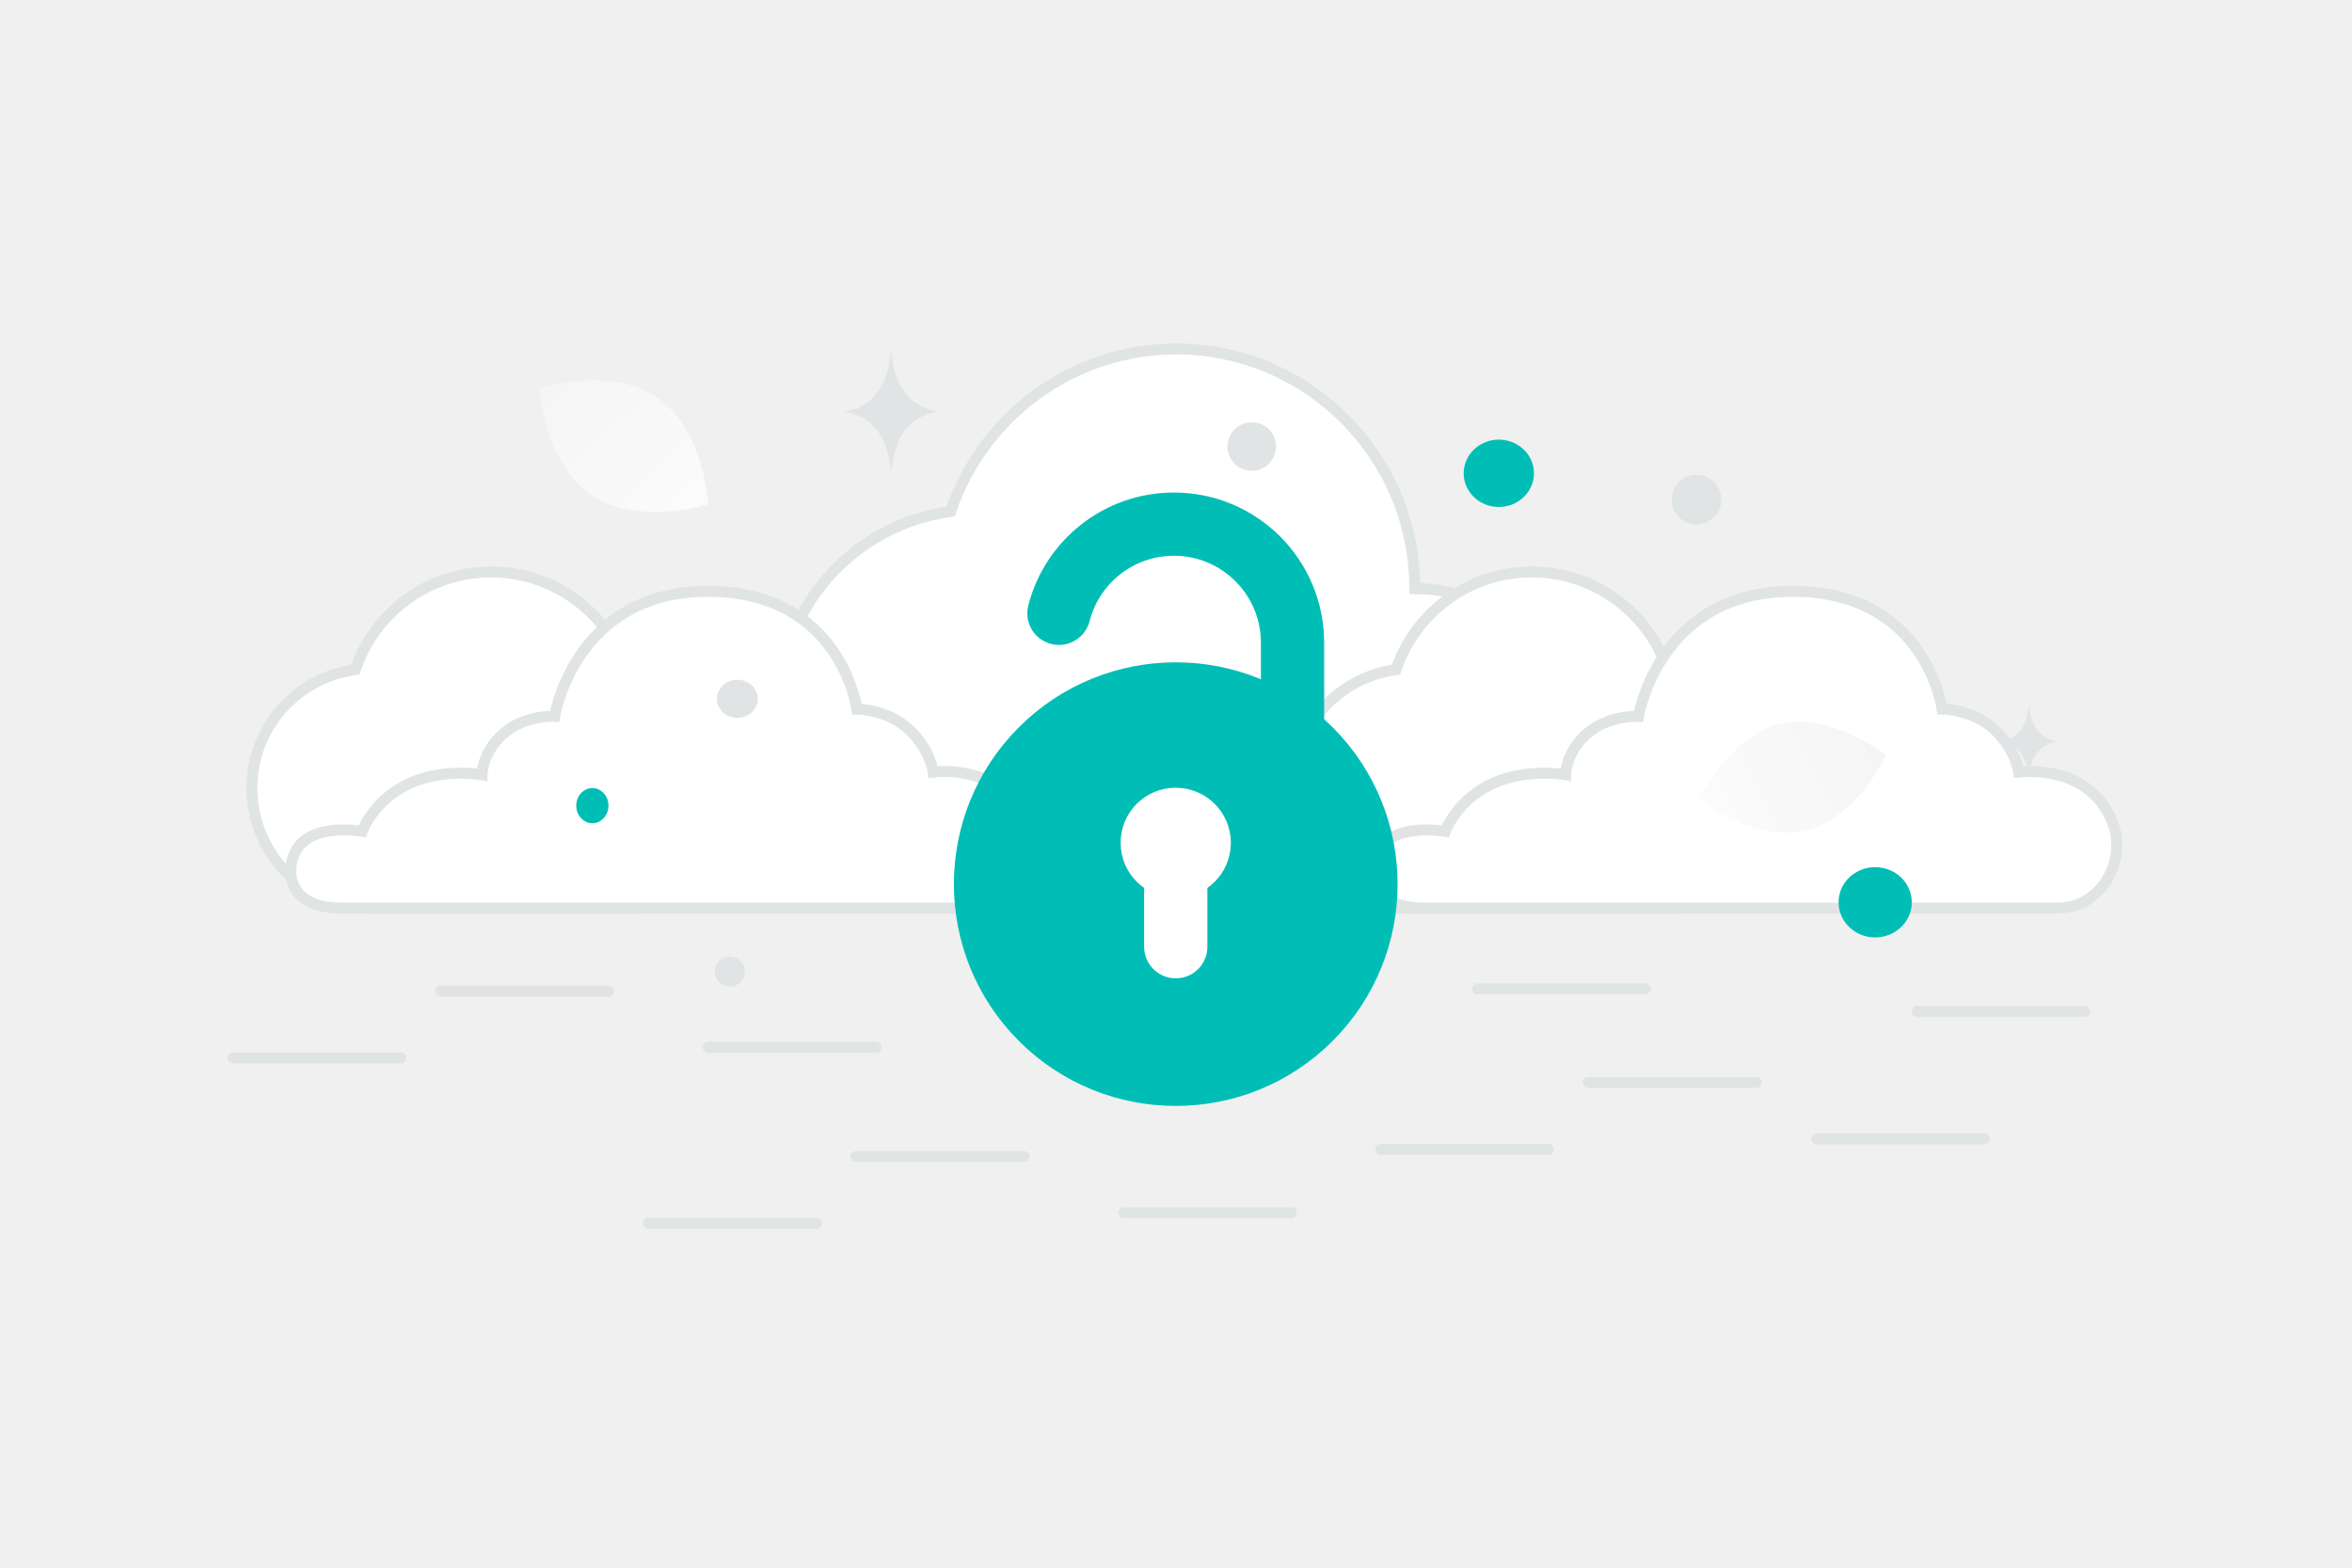
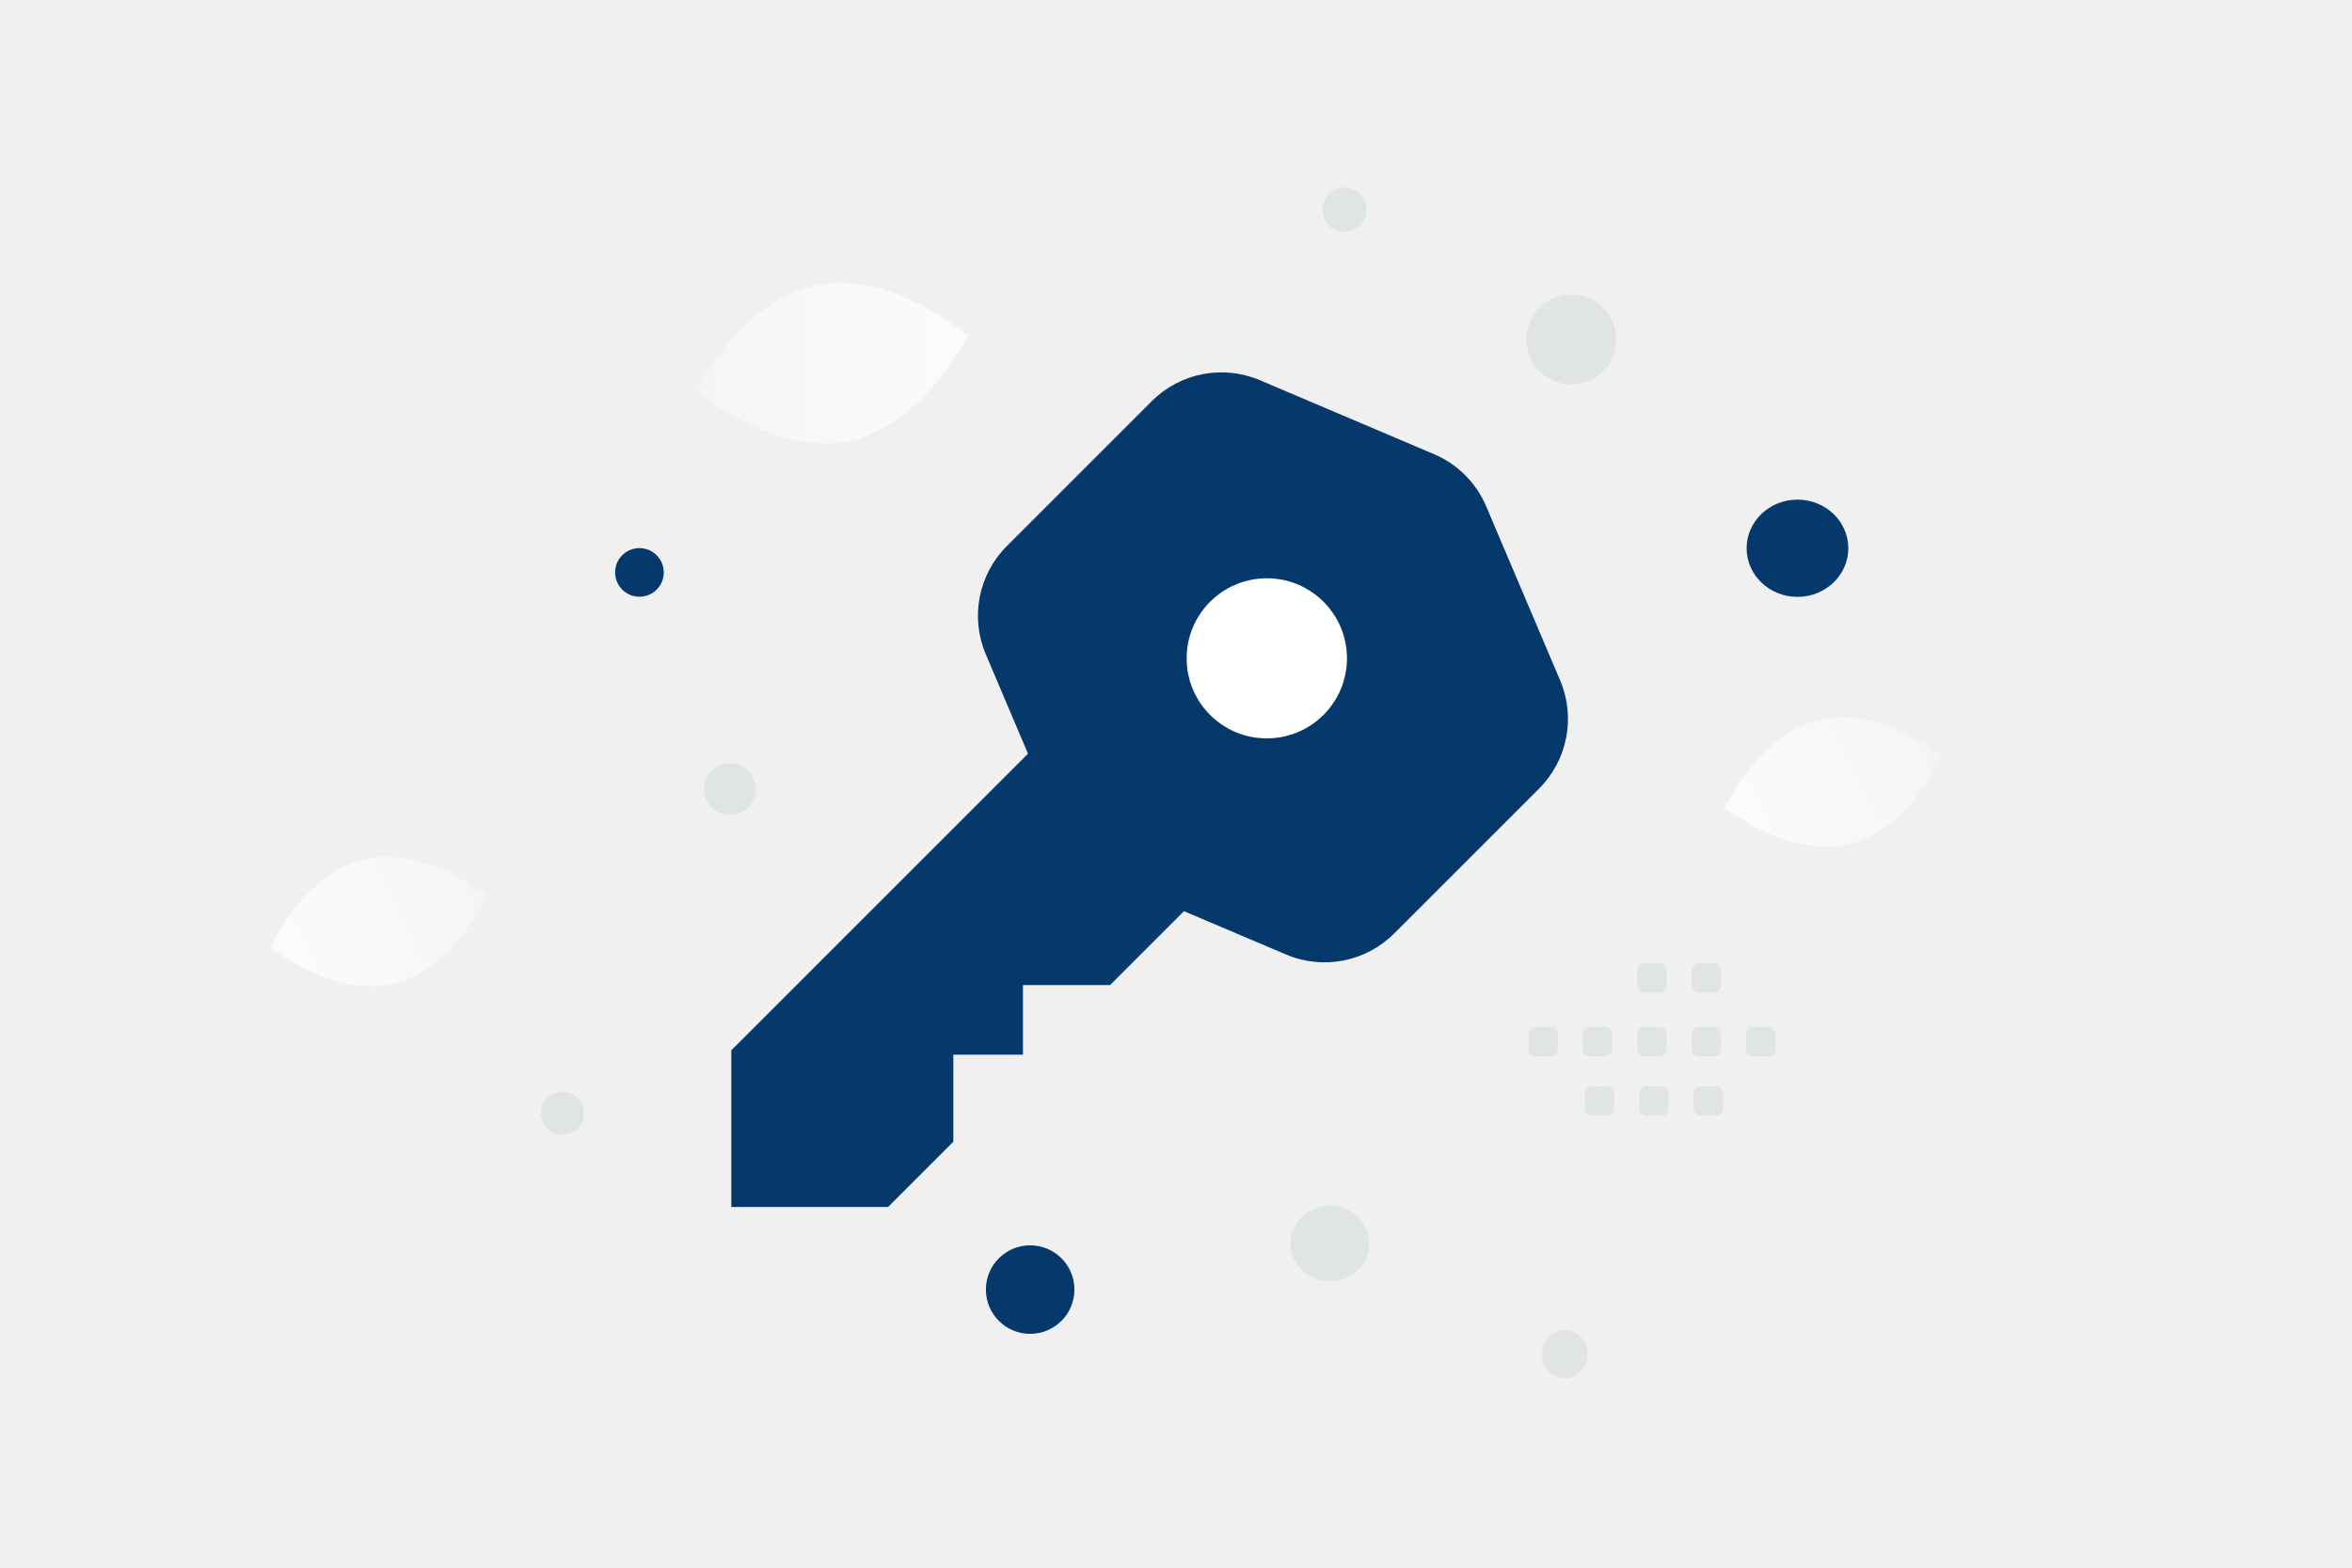
<svg xmlns="http://www.w3.org/2000/svg" width="900" height="600" viewBox="0 0 900 600" fill="none">
  <path fill="transparent" d="M0 0h900v600H0z" />
-   <path fill-rule="evenodd" clip-rule="evenodd" d="M363.752 195.735c-37.103 5.089-65.778 36.71-65.778 75.376 0 42.196 34.06 76.415 76.062 76.415h167.336c33.604 0 60.849-27.372 60.849-61.132 0-33.761-27.245-61.132-60.849-61.132 0-50.649-40.861-91.699-91.274-91.699-40.116 0-74.1 26.027-86.346 62.172zm-227.8 60.541c-22.322 3.059-39.574 22.068-39.574 45.312 0 25.367 20.492 45.938 45.761 45.938h100.674c20.217 0 36.608-16.455 36.608-36.75s-16.391-36.75-36.608-36.75c0-30.448-24.583-55.125-54.913-55.125-24.135 0-44.581 15.646-51.948 37.375z" fill="#fff" stroke="#E1E4E5" stroke-width="4.21" />
-   <path fill-rule="evenodd" clip-rule="evenodd" d="M534.196 256.276c-22.323 3.059-39.574 22.068-39.574 45.312 0 25.367 20.491 45.938 45.76 45.938h100.674c20.217 0 36.609-16.455 36.609-36.75s-16.392-36.75-36.609-36.75c0-30.448-24.582-55.125-54.913-55.125-24.134 0-44.58 15.646-51.947 37.375zm-162.097 91.25H130.207c-22.706 0-21.664-18.799-14.247-25.35 7.602-6.714 22.622-3.991 22.622-3.991s4.472-12.645 19.191-18.801c13.02-5.445 26.659-2.854 26.659-2.854s0-8.678 8.336-15.865c8.337-7.189 19.453-6.49 19.453-6.49s7.641-47.853 58.702-47.853c51.06 0 56.965 45.058 56.965 45.058s11.463 0 19.8 7.685c8.336 7.685 9.378 16.416 9.378 16.416s27.88-3.777 36.126 20.407c4.913 14.414-5.182 31.638-21.093 31.638z" fill="#fff" stroke="#E1E4E5" stroke-width="4.21" />
-   <path fill-rule="evenodd" clip-rule="evenodd" d="M787.559 347.526H544.611c-22.805 0-21.758-18.799-14.309-25.35 7.635-6.714 22.721-3.991 22.721-3.991s4.491-12.645 19.275-18.801c13.076-5.445 26.775-2.854 26.775-2.854s0-8.678 8.373-15.865c8.373-7.189 19.537-6.49 19.537-6.49s7.675-47.853 58.958-47.853c51.284 0 57.215 45.058 57.215 45.058s11.513 0 19.886 7.685 9.419 16.416 9.419 16.416 28.002-3.777 36.283 20.407c4.935 14.414-5.204 31.638-21.185 31.638z" fill="#fff" stroke="#E1E4E5" stroke-width="4.21" />
-   <path fill-rule="evenodd" clip-rule="evenodd" d="M504.967 283.316c30.411 30.411 30.411 79.716 0 110.127s-79.717 30.411-110.128 0c-30.41-30.411-30.41-79.716 0-110.127 30.411-30.411 79.717-30.411 110.128 0z" fill="#00BEB5" />
-   <path d="M504.967 283.316c30.411 30.411 30.411 79.716 0 110.127s-79.717 30.411-110.128 0c-30.41-30.411-30.41-79.716 0-110.127 30.411-30.411 79.717-30.411 110.128 0" stroke="#00BEB5" stroke-width="14.042" stroke-linecap="round" stroke-linejoin="round" />
-   <path d="M449.903 362.339v-30.55m-.036-18.198c-4.959 0-8.985 4.026-8.949 8.986 0 4.959 4.026 8.985 8.985 8.985 4.96 0 8.986-4.026 8.986-8.985 0-4.96-4.026-8.986-9.022-8.986" stroke="#fff" stroke-width="24.207" stroke-linecap="round" stroke-linejoin="round" />
-   <path d="M405.206 234.726c5.019-19.612 22.81-34.12 43.991-34.12 25.075 0 45.394 20.318 45.394 45.393v28.633" stroke="#00BEB5" stroke-width="24.207" stroke-linecap="round" stroke-linejoin="round" />
-   <path d="M271.013 400.848h64.23m-166.595-21.55h64.23M89.18 404.889h64.23m276.539 59.264h64.23m-166.595-21.551h64.229m-143.696 25.592h64.229m382.857-32.325h64.229m-25.889-48.773h64.23M607.74 414.318h64.229M565.34 378.439h64.23m-101.298 61.47h64.23" stroke="#E1E4E5" stroke-width="4.21" stroke-linecap="round" stroke-linejoin="round" />
-   <path d="M690.847 317.949c-19.682 4.663-40.5-12.029-40.5-12.029s11.109-24.244 30.798-28.892c19.683-4.663 40.494 12.015 40.494 12.015s-11.109 24.243-30.792 28.906z" fill="url(#a)" />
-   <path d="M225.991 189.311c17.845 12.291 45.107 3.699 45.107 3.699s-1.688-28.517-19.545-40.796c-17.844-12.292-45.095-3.712-45.095-3.712s1.688 28.518 19.533 40.809z" fill="url(#b)" />
-   <ellipse cx="717.541" cy="345.332" rx="14.009" ry="13.448" transform="rotate(-180 717.541 345.332)" fill="#00BEB5" />
-   <ellipse rx="13.448" ry="12.888" transform="matrix(-1 0 0 1 573.53 181.147)" fill="#00BEB5" />
-   <circle r="9.526" transform="matrix(-1 0 0 1 649.178 191.234)" fill="#E1E4E5" />
-   <circle r="9.288" transform="scale(1 -1) rotate(-75 128.138 -397.586)" fill="#E1E4E5" />
-   <path d="M776.295 270.244h.163c.965 13.324 11.128 13.529 11.128 13.529s-11.207.214-11.207 15.609c0-15.395-11.207-15.609-11.207-15.609s10.159-.205 11.123-13.529z" fill="#E1E4E5" />
-   <ellipse rx="6.164" ry="6.724" transform="matrix(-1 0 0 1 226.67 308.348)" fill="#00BEB5" />
-   <circle r="5.759" transform="scale(1 -1) rotate(-75 -102.692 -367.929)" fill="#E1E4E5" />
-   <ellipse rx="7.845" ry="7.285" transform="matrix(-1 0 0 1 282.145 267.442)" fill="#E1E4E5" />
-   <path d="M340.845 134.638h.268c1.592 22.548 18.361 22.896 18.361 22.896s-18.492.361-18.492 26.415c0-26.054-18.491-26.415-18.491-26.415s16.762-.348 18.354-22.896z" fill="#E1E4E5" />
+   <path fill-rule="evenodd" clip-rule="evenodd" d="M391.443 403.666v-26.649h33.32l28.287-28.287 39.049 16.584c14.153 6.012 30.53 2.827 41.385-8.047l55.463-55.463c10.875-10.874 14.041-27.251 8.048-41.386l-28.307-66.639a37.665 37.665 0 0 0-19.958-19.957l-66.638-28.307a37.67 37.67 0 0 0-41.386 8.047l-55.463 55.464c-10.855 10.855-14.04 27.232-8.029 41.385l16.151 38.05-113.527 113.527v59.968h59.967l24.99-24.99v-33.319h26.648v.019z" fill="#05386b" />
+   <path fill-rule="evenodd" clip-rule="evenodd" d="M484.648 221.327c-16.908.071-30.633 13.795-30.562 30.703 0 16.908 13.795 30.632 30.703 30.562 16.908 0 30.632-13.725 30.632-30.633s-13.724-30.632-30.632-30.632" fill="#fff" />
+   <path fill-rule="evenodd" clip-rule="evenodd" d="M587.471 393.045h6.003a2.623 2.623 0 0 1 2.621 2.621v6.003a2.623 2.623 0 0 1-2.621 2.62h-6.003a2.63 2.63 0 0 1-2.62-2.62v-6.003c-.012-1.44 1.169-2.621 2.62-2.621zm20.813 0h6.003a2.63 2.63 0 0 1 2.621 2.621v6.003a2.623 2.623 0 0 1-2.621 2.62h-6.003a2.63 2.63 0 0 1-2.62-2.62v-6.003a2.63 2.63 0 0 1 2.62-2.621zm20.828 0h6.003a2.63 2.63 0 0 1 2.62 2.621v6.003c0 1.451-1.18 2.62-2.62 2.62h-6.003a2.63 2.63 0 0 1-2.62-2.62v-6.003c-.013-1.44 1.168-2.621 2.62-2.621zm20.813 0h6.003a2.63 2.63 0 0 1 2.621 2.621v6.003a2.623 2.623 0 0 1-2.621 2.62h-6.003a2.633 2.633 0 0 1-2.632-2.62v-6.003c.012-1.44 1.193-2.621 2.632-2.621zm20.815 0h6.004a2.633 2.633 0 0 1 2.632 2.621v6.003a2.625 2.625 0 0 1-2.632 2.62h-6.004a2.63 2.63 0 0 1-2.62-2.62v-6.003a2.63 2.63 0 0 1 2.62-2.621zm-61.692 22.697h6.003a2.63 2.63 0 0 1 2.62 2.62v6.016a2.63 2.63 0 0 1-2.62 2.62h-6.003a2.622 2.622 0 0 1-2.62-2.62v-6.003a2.616 2.616 0 0 1 2.62-2.633zm20.813 0h6.003a2.63 2.63 0 0 1 2.621 2.62v6.016a2.63 2.63 0 0 1-2.621 2.62h-6.003a2.63 2.63 0 0 1-2.62-2.62v-6.003a2.618 2.618 0 0 1 2.62-2.633zm20.815 0h6.003a2.633 2.633 0 0 1 2.633 2.62v6.016a2.633 2.633 0 0 1-2.633 2.62h-6.003a2.63 2.63 0 0 1-2.62-2.62v-6.003a2.633 2.633 0 0 1 2.62-2.633zm-21.564-47.078h6.003c1.44 0 2.62 1.18 2.62 2.62v6.003c0 1.452-1.18 2.62-2.62 2.62h-6.003a2.63 2.63 0 0 1-2.62-2.62v-6.003c-.013-1.44 1.168-2.62 2.62-2.62zm20.813 0h6.003a2.63 2.63 0 0 1 2.621 2.62v6.003a2.622 2.622 0 0 1-2.621 2.62h-6.003a2.633 2.633 0 0 1-2.632-2.62v-6.003a2.648 2.648 0 0 1 2.632-2.62z" fill="#E1E4E5" />
+   <path d="M707.292 323.186c-22.937 5.434-47.197-14.018-47.197-14.018s12.946-28.252 35.891-33.669c22.937-5.434 47.189 14.002 47.189 14.002s-12.946 28.251-35.883 33.685z" fill="url(#a)" />
+   <path d="M150.615 376.534c-22.937 5.434-47.197-14.018-47.197-14.018s12.946-28.252 35.891-33.669c22.937-5.434 47.189 14.002 47.189 14.002s-12.946 28.252-35.883 33.685z" fill="url(#b)" />
+   <path d="M324.429 168.871c28.74-5.81 46.011-40.42 46.011-40.42s-29.341-25.17-58.081-19.337c-28.74 5.81-46.011 40.397-46.011 40.397s29.34 25.17 58.081 19.36z" fill="url(#c)" />
+   <ellipse cx="687.807" cy="209.832" rx="19.455" ry="18.609" transform="rotate(180 687.807 209.832)" fill="#05386b" />
+   <circle cx="394.194" cy="493.56" r="16.937" transform="rotate(180 394.194 493.56)" fill="#05386b" />
+   <circle r="9.305" transform="matrix(-1 0 0 1 244.686 219.083)" fill="#05386b" />
+   <ellipse rx="15.077" ry="14.497" transform="matrix(-1 0 0 1 508.883 475.94)" fill="#E1E4E5" />
+   <circle r="9.914" transform="matrix(-1 0 0 1 279.314 302.034)" fill="#E1E4E5" />
+   <ellipse rx="8.698" ry="9.278" transform="matrix(-1 0 0 1 598.763 518.27)" fill="#E1E4E5" />
+   <circle r="8.459" transform="matrix(-1 0 0 1 514.447 80.228)" fill="#E1E4E5" />
+   <circle r="8.266" transform="scale(1 -1) rotate(-75 -170.048 -353.254)" fill="#E1E4E5" />
+   <circle r="17.203" transform="scale(1 -1) rotate(-75 215.963 -456.777)" fill="#E1E4E5" />
  <defs>
-     <linearGradient id="a" x1="616.727" y1="329.543" x2="789.03" y2="248.141" gradientUnits="userSpaceOnUse">
+     <linearGradient id="a" x1="620.917" y1="336.696" x2="821.707" y2="241.836" gradientUnits="userSpaceOnUse">
      <stop stop-color="#fff" />
      <stop offset="1" stop-color="#EEE" />
    </linearGradient>
-     <linearGradient id="b" x1="295.504" y1="229.64" x2="155.034" y2="81.518" gradientUnits="userSpaceOnUse">
+     <linearGradient id="b" x1="64.24" y1="390.045" x2="265.031" y2="295.184" gradientUnits="userSpaceOnUse">
+       <stop stop-color="#fff" />
+       <stop offset="1" stop-color="#EEE" />
+     </linearGradient>
+     <linearGradient id="c" x1="429.036" y1="139.139" x2="152.808" y2="136.577" gradientUnits="userSpaceOnUse">
      <stop stop-color="#fff" />
      <stop offset="1" stop-color="#EEE" />
    </linearGradient>
  </defs>
</svg>
